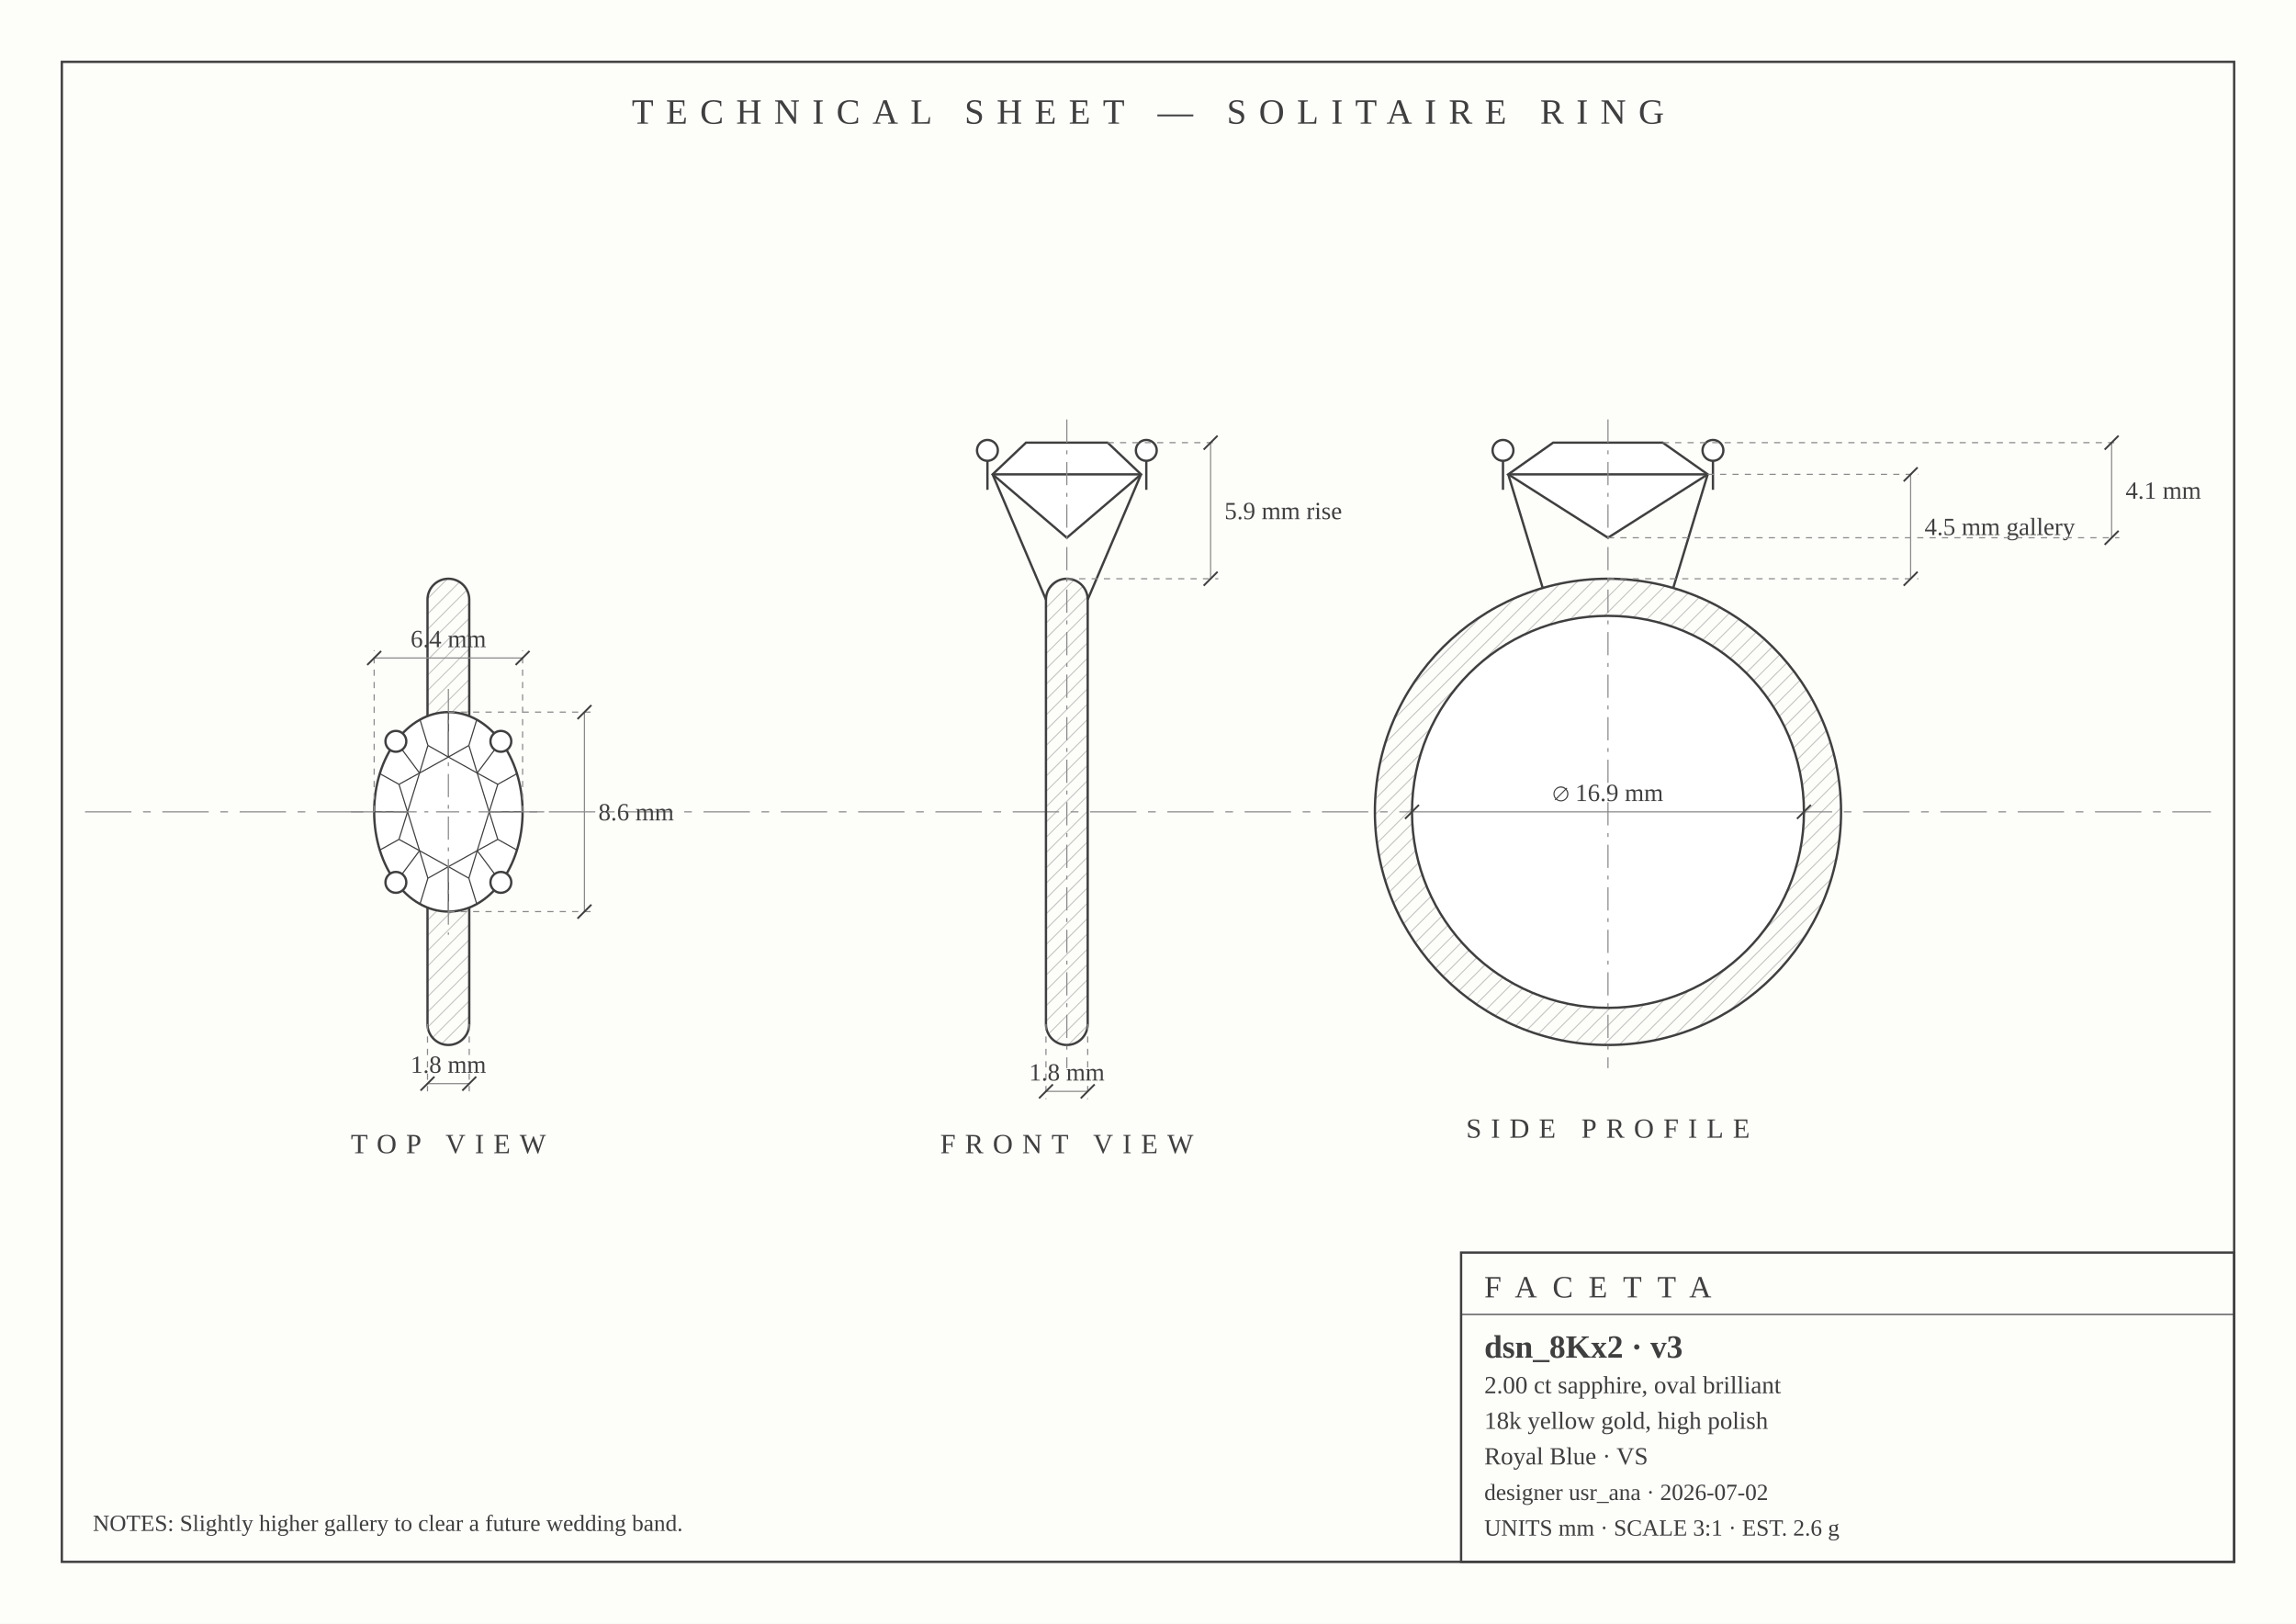
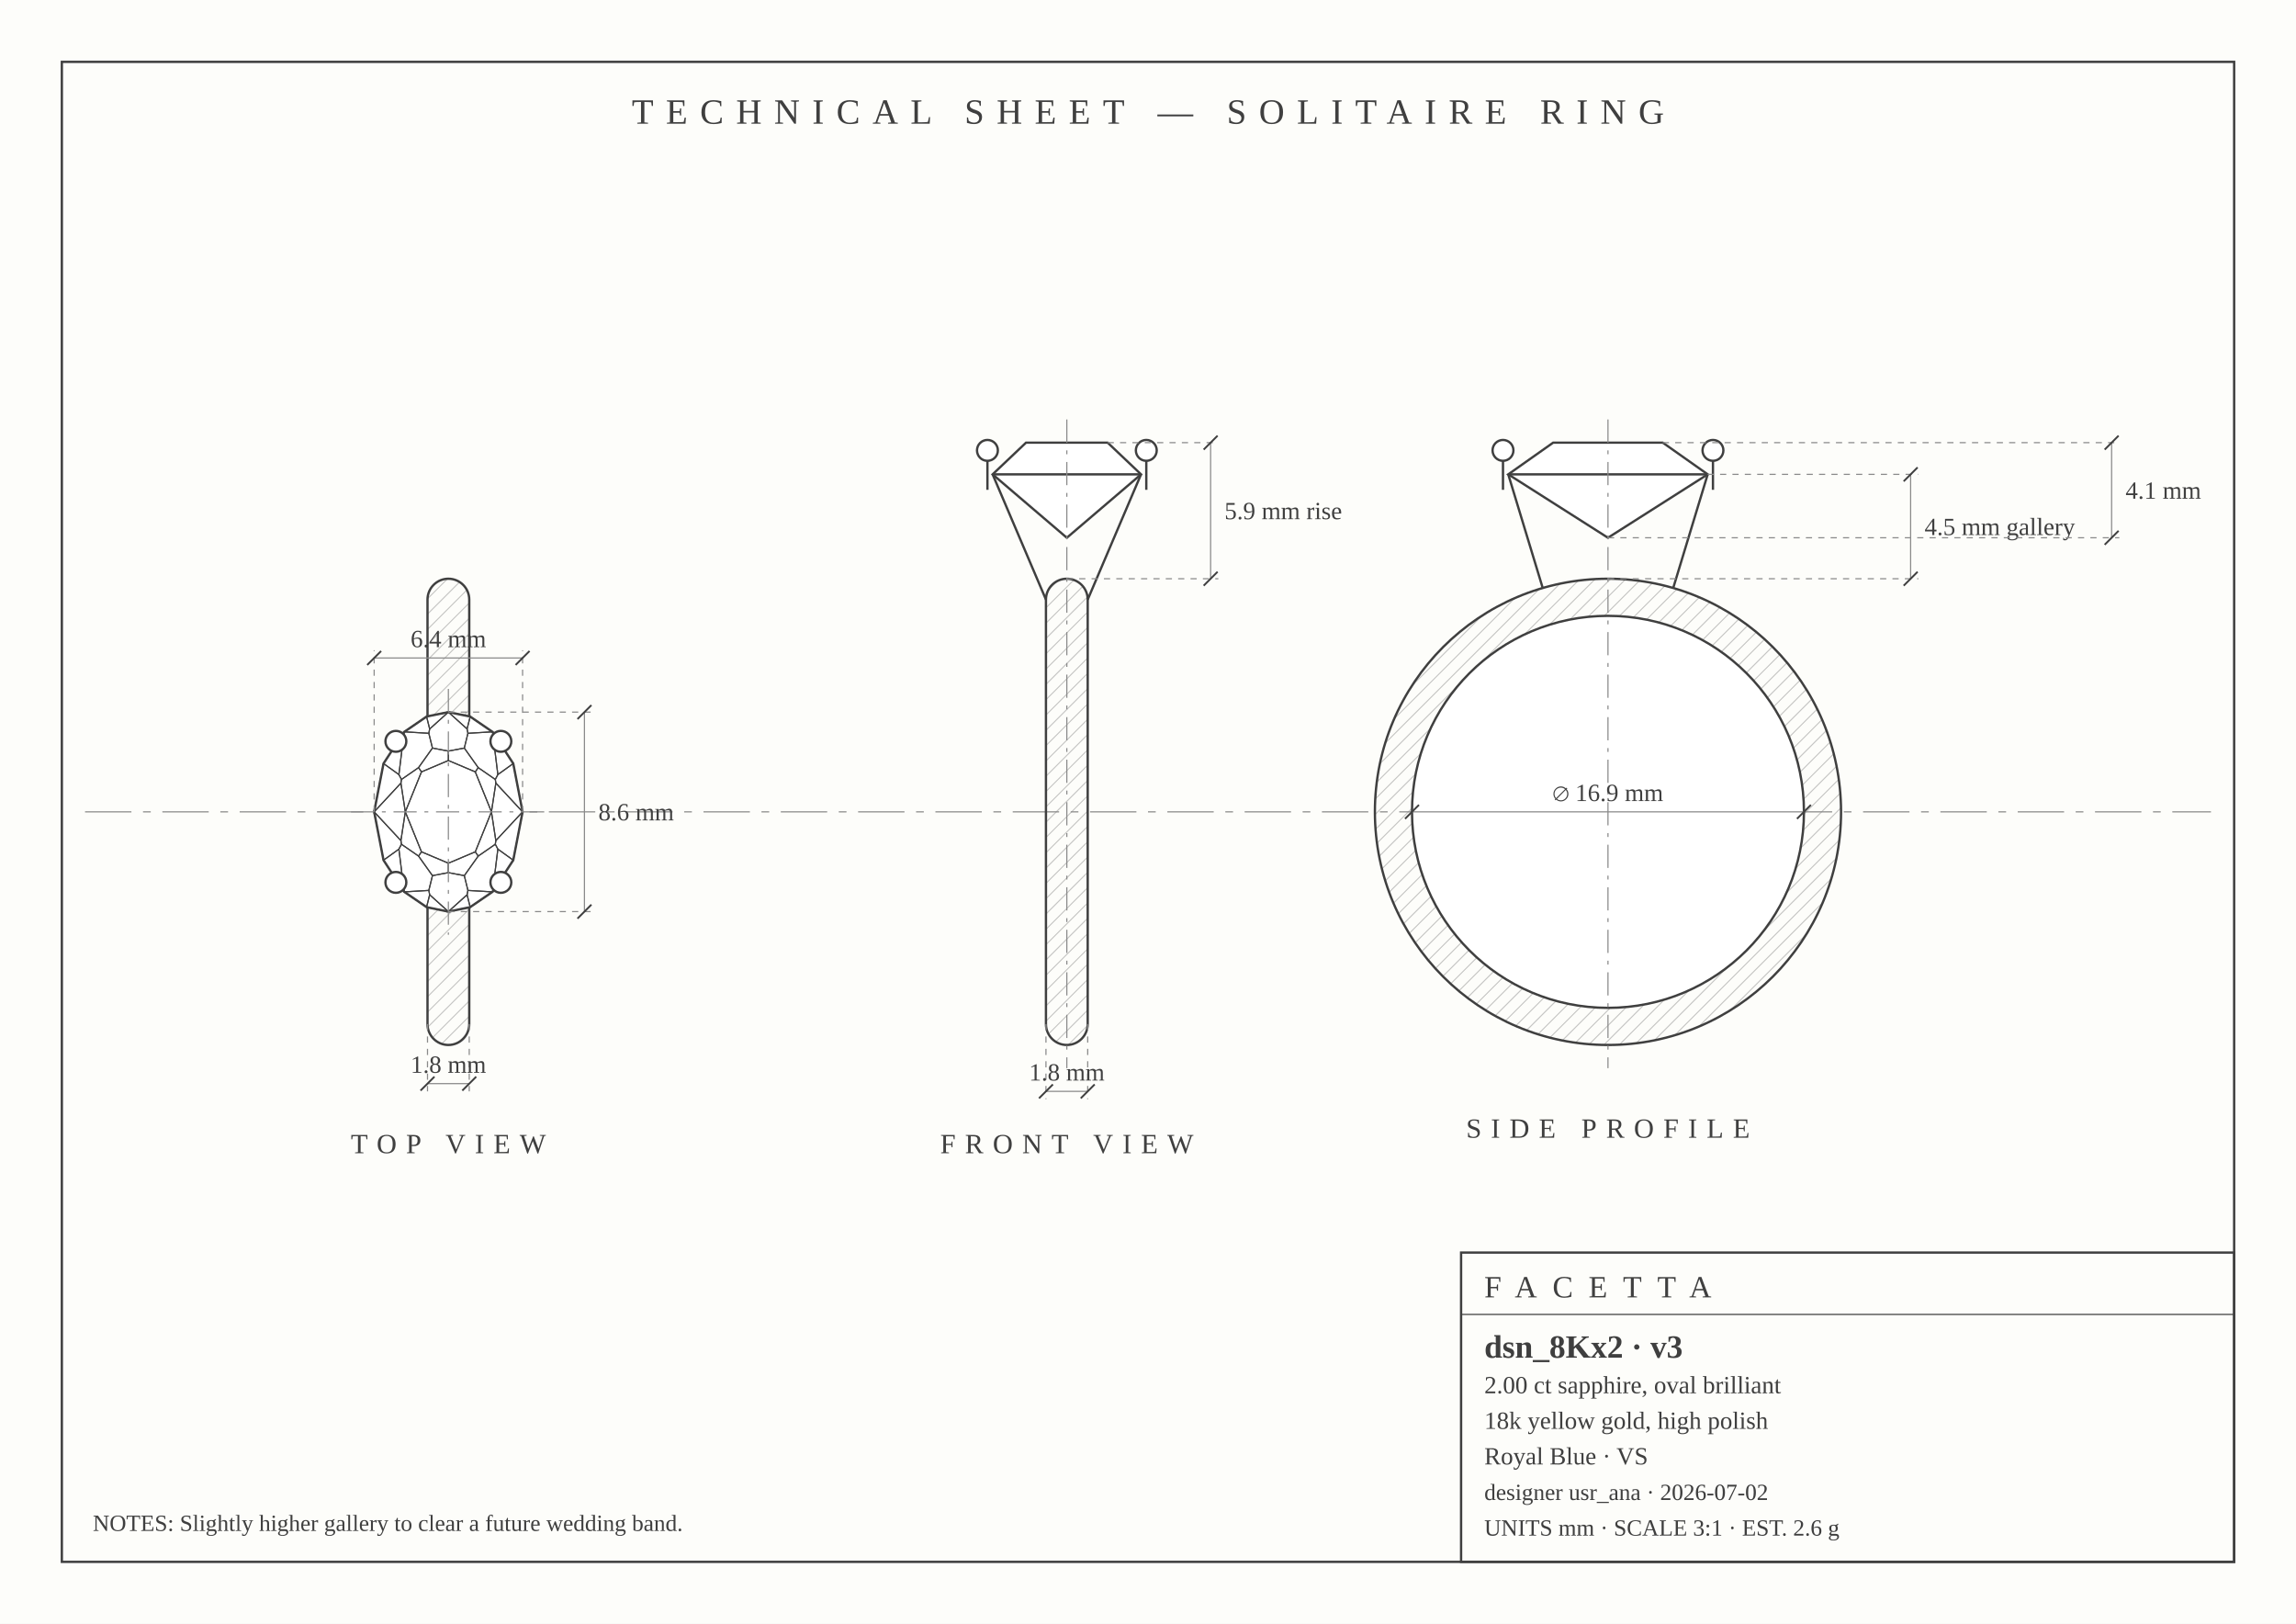
<svg xmlns="http://www.w3.org/2000/svg" viewBox="0 0 297 210" width="297mm" height="210mm" font-family="Georgia, 'Times New Roman', serif">
  <defs>
    <pattern id="hatch" width="1.4" height="1.4" patternTransform="rotate(45)" patternUnits="userSpaceOnUse">
      <line x1="0" y1="0" x2="0" y2="1.4" stroke="#8a8a8a" stroke-width="0.12" />
    </pattern>
  </defs>
  <rect x="0" y="0" width="297" height="210" fill="#fdfdfa" />
  <rect x="8" y="8" width="281" height="194" fill="none" stroke="#3f3f3f" stroke-width="0.3" />
  <text x="148.50" y="16.00" font-family="Georgia, 'Times New Roman', serif" font-size="4.6" fill="#3f3f3f" text-anchor="middle" letter-spacing="1.6">TECHNICAL SHEET — SOLITAIRE RING</text>
  <line x1="11.00" y1="105.00" x2="286.00" y2="105.00" stroke="#8a8a8a" stroke-width="0.15" stroke-dasharray="6 1.5 1 1.5" />
  <rect x="55.30" y="74.85" width="5.40" height="60.30" rx="2.70" fill="url(#hatch)" stroke="#3f3f3f" stroke-width="0.3" />
-   <ellipse cx="58.00" cy="105.00" rx="9.60" ry="12.90" fill="#ffffff" stroke="#3f3f3f" stroke-width="0.3" />
-   <polygon points="63.28,105.00 61.73,110.02 58.00,112.09 54.27,110.02 52.72,105.00 54.27,99.98 58.00,97.91 61.73,99.98" fill="none" stroke="#3f3f3f" stroke-width="0.15" />
-   <line x1="63.28" y1="105.00" x2="67.60" y2="105.00" stroke="#3f3f3f" stroke-width="0.15" />
-   <line x1="63.28" y1="105.00" x2="64.39" y2="108.56" stroke="#3f3f3f" stroke-width="0.15" />
-   <line x1="61.73" y1="110.02" x2="64.39" y2="108.56" stroke="#3f3f3f" stroke-width="0.15" />
-   <line x1="64.39" y1="108.56" x2="66.87" y2="109.94" stroke="#3f3f3f" stroke-width="0.15" />
-   <line x1="61.73" y1="110.02" x2="64.79" y2="114.12" stroke="#3f3f3f" stroke-width="0.15" />
-   <line x1="61.73" y1="110.02" x2="60.65" y2="113.59" stroke="#3f3f3f" stroke-width="0.15" />
-   <line x1="58.00" y1="112.09" x2="60.65" y2="113.59" stroke="#3f3f3f" stroke-width="0.15" />
-   <line x1="60.65" y1="113.59" x2="61.67" y2="116.92" stroke="#3f3f3f" stroke-width="0.15" />
-   <line x1="58.00" y1="112.09" x2="58.00" y2="117.90" stroke="#3f3f3f" stroke-width="0.15" />
-   <line x1="58.00" y1="112.09" x2="55.35" y2="113.59" stroke="#3f3f3f" stroke-width="0.15" />
-   <line x1="54.27" y1="110.02" x2="55.35" y2="113.59" stroke="#3f3f3f" stroke-width="0.15" />
-   <line x1="55.35" y1="113.59" x2="54.33" y2="116.92" stroke="#3f3f3f" stroke-width="0.15" />
-   <line x1="54.27" y1="110.02" x2="51.21" y2="114.12" stroke="#3f3f3f" stroke-width="0.15" />
-   <line x1="54.27" y1="110.02" x2="51.61" y2="108.56" stroke="#3f3f3f" stroke-width="0.15" />
-   <line x1="52.72" y1="105.00" x2="51.61" y2="108.56" stroke="#3f3f3f" stroke-width="0.15" />
-   <line x1="51.61" y1="108.56" x2="49.13" y2="109.94" stroke="#3f3f3f" stroke-width="0.15" />
-   <line x1="52.72" y1="105.00" x2="48.40" y2="105.00" stroke="#3f3f3f" stroke-width="0.15" />
-   <line x1="52.72" y1="105.00" x2="51.61" y2="101.44" stroke="#3f3f3f" stroke-width="0.15" />
-   <line x1="54.27" y1="99.98" x2="51.61" y2="101.44" stroke="#3f3f3f" stroke-width="0.15" />
-   <line x1="51.61" y1="101.44" x2="49.13" y2="100.06" stroke="#3f3f3f" stroke-width="0.15" />
-   <line x1="54.27" y1="99.98" x2="51.21" y2="95.88" stroke="#3f3f3f" stroke-width="0.15" />
-   <line x1="54.27" y1="99.98" x2="55.35" y2="96.41" stroke="#3f3f3f" stroke-width="0.15" />
-   <line x1="58.00" y1="97.91" x2="55.35" y2="96.41" stroke="#3f3f3f" stroke-width="0.15" />
-   <line x1="55.35" y1="96.41" x2="54.33" y2="93.08" stroke="#3f3f3f" stroke-width="0.15" />
-   <line x1="58.00" y1="97.91" x2="58.00" y2="92.10" stroke="#3f3f3f" stroke-width="0.15" />
-   <line x1="58.00" y1="97.91" x2="60.65" y2="96.41" stroke="#3f3f3f" stroke-width="0.15" />
-   <line x1="61.73" y1="99.98" x2="60.65" y2="96.41" stroke="#3f3f3f" stroke-width="0.15" />
-   <line x1="60.65" y1="96.41" x2="61.67" y2="93.08" stroke="#3f3f3f" stroke-width="0.15" />
-   <line x1="61.73" y1="99.98" x2="64.79" y2="95.88" stroke="#3f3f3f" stroke-width="0.15" />
-   <line x1="61.73" y1="99.98" x2="64.39" y2="101.44" stroke="#3f3f3f" stroke-width="0.15" />
-   <line x1="63.28" y1="105.00" x2="64.39" y2="101.44" stroke="#3f3f3f" stroke-width="0.15" />
-   <line x1="64.39" y1="101.44" x2="66.87" y2="100.06" stroke="#3f3f3f" stroke-width="0.15" />
+   <polygon points="48.40,105.00 49.61,98.75 52.28,94.66 52.30,94.65 55.18,92.68 55.19,92.67 58.00,92.10 58.00,92.10 58.00,92.10 60.81,92.67 60.82,92.68 63.70,94.65 63.72,94.66 66.39,98.75 67.60,105.00 66.39,111.25 63.72,115.34 63.70,115.35 60.82,117.32 60.81,117.33 58.00,117.90 58.00,117.90 58.00,117.90 55.19,117.33 55.18,117.32 52.30,115.35 52.28,115.34 49.61,111.25" fill="#ffffff" stroke="#3f3f3f" stroke-width="0.3" />
+   <polygon points="60.53,94.84 60.06,96.75 58.00,97.14 55.94,96.75 55.47,94.84 55.58,94.28 58.00,92.10 60.42,94.28" fill="none" stroke="#3f3f3f" stroke-width="0.15" />
+   <polygon points="63.72,94.66 63.72,94.66 64.40,100.18 64.07,100.81 61.86,99.28 60.06,96.75 60.53,94.84 63.70,94.65" fill="none" stroke="#3f3f3f" stroke-width="0.15" />
+   <polygon points="67.60,105.00 67.60,105.00 67.60,105.00 64.14,108.72 63.57,105.00 64.14,101.28" fill="none" stroke="#3f3f3f" stroke-width="0.15" />
+   <polygon points="64.07,109.19 64.40,109.82 63.72,115.34 63.72,115.34 63.70,115.35 60.53,115.16 60.06,113.25 61.86,110.72" fill="none" stroke="#3f3f3f" stroke-width="0.15" />
+   <polygon points="60.06,113.25 60.53,115.16 60.42,115.72 58.00,117.90 55.58,115.72 55.47,115.16 55.94,113.25 58.00,112.86" fill="none" stroke="#3f3f3f" stroke-width="0.15" />
+   <polygon points="55.94,113.25 55.47,115.16 52.30,115.35 52.28,115.34 52.28,115.34 51.60,109.82 51.93,109.19 54.14,110.72" fill="none" stroke="#3f3f3f" stroke-width="0.15" />
+   <polygon points="51.86,108.72 48.40,105.00 48.40,105.00 48.40,105.00 51.86,101.28 52.43,105.00" fill="none" stroke="#3f3f3f" stroke-width="0.15" />
+   <polygon points="55.47,94.84 55.94,96.75 54.14,99.28 51.93,100.81 51.60,100.18 52.28,94.66 52.28,94.66 52.30,94.65" fill="none" stroke="#3f3f3f" stroke-width="0.15" />
+   <polygon points="60.81,92.67 60.82,92.68 60.42,94.28 58.00,92.10 58.00,92.10 58.00,92.10" fill="none" stroke="#3f3f3f" stroke-width="0.15" />
+   <polygon points="63.70,94.65 60.53,94.84 60.42,94.28 60.82,92.68" fill="none" stroke="#3f3f3f" stroke-width="0.15" />
+   <polygon points="66.39,98.75 66.39,98.75 64.40,100.18 63.72,94.66" fill="none" stroke="#3f3f3f" stroke-width="0.15" />
+   <polygon points="66.39,98.75 67.60,105.00 64.14,101.28 64.07,100.81 64.40,100.18" fill="none" stroke="#3f3f3f" stroke-width="0.15" />
+   <polygon points="67.60,105.00 66.39,111.25 64.40,109.82 64.07,109.19 64.14,108.72" fill="none" stroke="#3f3f3f" stroke-width="0.15" />
+   <polygon points="66.39,111.25 66.39,111.25 63.72,115.34 64.40,109.82" fill="none" stroke="#3f3f3f" stroke-width="0.15" />
+   <polygon points="63.70,115.35 60.82,117.32 60.42,115.72 60.53,115.16" fill="none" stroke="#3f3f3f" stroke-width="0.15" />
+   <polygon points="60.42,115.72 60.82,117.32 60.81,117.33 58.00,117.90 58.00,117.90 58.00,117.90" fill="none" stroke="#3f3f3f" stroke-width="0.15" />
+   <polygon points="58.00,117.90 58.00,117.90 55.19,117.33 55.18,117.32 55.58,115.72" fill="none" stroke="#3f3f3f" stroke-width="0.15" />
+   <polygon points="55.47,115.16 55.58,115.72 55.18,117.32 52.30,115.35" fill="none" stroke="#3f3f3f" stroke-width="0.15" />
+   <polygon points="51.60,109.82 52.28,115.34 49.61,111.25 49.61,111.25" fill="none" stroke="#3f3f3f" stroke-width="0.15" />
+   <polygon points="51.93,109.19 51.60,109.82 49.61,111.25 48.40,105.00 51.86,108.72" fill="none" stroke="#3f3f3f" stroke-width="0.15" />
+   <polygon points="51.60,100.18 51.93,100.81 51.86,101.28 48.40,105.00 49.61,98.75" fill="none" stroke="#3f3f3f" stroke-width="0.15" />
+   <polygon points="52.28,94.66 51.60,100.18 49.61,98.75 49.61,98.75" fill="none" stroke="#3f3f3f" stroke-width="0.15" />
+   <polygon points="55.58,94.28 55.47,94.84 52.30,94.65 55.18,92.68" fill="none" stroke="#3f3f3f" stroke-width="0.15" />
+   <polygon points="58.00,92.10 58.00,92.10 55.58,94.28 55.18,92.68 55.19,92.67" fill="none" stroke="#3f3f3f" stroke-width="0.15" />
+   <polygon points="60.06,96.75 61.86,99.28 61.48,99.83 58.00,98.36 58.00,97.14" fill="none" stroke="#3f3f3f" stroke-width="0.15" />
+   <polygon points="61.86,99.28 64.07,100.81 64.14,101.28 63.57,105.00 63.57,105.00 61.48,99.83" fill="none" stroke="#3f3f3f" stroke-width="0.15" />
+   <polygon points="63.57,105.00 64.14,108.72 64.07,109.19 61.86,110.72 61.48,110.17 63.57,105.00" fill="none" stroke="#3f3f3f" stroke-width="0.15" />
+   <polygon points="61.48,110.17 61.86,110.72 60.06,113.25 58.00,112.86 58.00,111.64" fill="none" stroke="#3f3f3f" stroke-width="0.15" />
+   <polygon points="58.00,111.64 58.00,112.86 55.94,113.25 54.14,110.72 54.52,110.17" fill="none" stroke="#3f3f3f" stroke-width="0.15" />
+   <polygon points="54.52,110.17 54.14,110.72 51.93,109.19 51.86,108.72 52.43,105.00 52.43,105.00" fill="none" stroke="#3f3f3f" stroke-width="0.15" />
+   <polygon points="52.43,105.00 52.43,105.00 51.86,101.28 51.93,100.81 54.14,99.28 54.52,99.83" fill="none" stroke="#3f3f3f" stroke-width="0.15" />
+   <polygon points="58.00,97.14 58.00,98.36 54.52,99.83 54.14,99.28 55.94,96.75" fill="none" stroke="#3f3f3f" stroke-width="0.15" />
+   <polygon points="61.48,99.83 63.57,105.00 61.48,110.17 58.00,111.64 54.52,110.17 52.43,105.00 54.52,99.83 58.00,98.36" fill="none" stroke="#3f3f3f" stroke-width="0.15" />
  <line x1="58.00" y1="89.10" x2="58.00" y2="120.90" stroke="#8a8a8a" stroke-width="0.15" stroke-dasharray="3 1 0.5 1" />
  <line x1="45.40" y1="105.00" x2="70.60" y2="105.00" stroke="#8a8a8a" stroke-width="0.15" stroke-dasharray="3 1 0.5 1" />
  <circle cx="64.79" cy="114.12" r="1.35" fill="#ffffff" stroke="#3f3f3f" stroke-width="0.3" />
  <circle cx="51.21" cy="114.12" r="1.35" fill="#ffffff" stroke="#3f3f3f" stroke-width="0.3" />
  <circle cx="51.21" cy="95.88" r="1.35" fill="#ffffff" stroke="#3f3f3f" stroke-width="0.3" />
  <circle cx="64.79" cy="95.88" r="1.35" fill="#ffffff" stroke="#3f3f3f" stroke-width="0.3" />
  <line x1="48.40" y1="105.00" x2="48.40" y2="84.10" stroke="#8a8a8a" stroke-width="0.15" stroke-dasharray="0.8 0.8" />
  <line x1="67.60" y1="105.00" x2="67.60" y2="84.10" stroke="#8a8a8a" stroke-width="0.15" stroke-dasharray="0.8 0.8" />
  <line x1="48.40" y1="85.10" x2="67.60" y2="85.10" stroke="#8a8a8a" stroke-width="0.15" />
  <line x1="47.50" y1="86.00" x2="49.30" y2="84.20" stroke="#3f3f3f" stroke-width="0.24" />
  <line x1="66.70" y1="86.00" x2="68.50" y2="84.20" stroke="#3f3f3f" stroke-width="0.24" />
  <text x="58.00" y="83.70" font-family="Georgia, 'Times New Roman', serif" font-size="3.2" fill="#3f3f3f" text-anchor="middle">6.4 mm</text>
  <line x1="58.00" y1="92.10" x2="76.60" y2="92.10" stroke="#8a8a8a" stroke-width="0.15" stroke-dasharray="0.8 0.8" />
  <line x1="58.00" y1="117.90" x2="76.60" y2="117.90" stroke="#8a8a8a" stroke-width="0.15" stroke-dasharray="0.8 0.8" />
  <line x1="75.60" y1="92.10" x2="75.60" y2="117.90" stroke="#8a8a8a" stroke-width="0.15" />
  <line x1="74.70" y1="93.00" x2="76.50" y2="91.20" stroke="#3f3f3f" stroke-width="0.24" />
  <line x1="74.70" y1="118.80" x2="76.50" y2="117.00" stroke="#3f3f3f" stroke-width="0.24" />
  <text x="77.40" y="106.10" font-family="Georgia, 'Times New Roman', serif" font-size="3.2" fill="#3f3f3f" text-anchor="start">8.6 mm</text>
  <line x1="55.30" y1="132.45" x2="55.30" y2="141.15" stroke="#8a8a8a" stroke-width="0.15" stroke-dasharray="0.8 0.8" />
  <line x1="60.70" y1="132.45" x2="60.70" y2="141.15" stroke="#8a8a8a" stroke-width="0.15" stroke-dasharray="0.8 0.8" />
  <line x1="55.30" y1="140.15" x2="60.70" y2="140.15" stroke="#8a8a8a" stroke-width="0.15" />
  <line x1="54.40" y1="141.05" x2="56.20" y2="139.25" stroke="#3f3f3f" stroke-width="0.24" />
  <line x1="59.80" y1="141.05" x2="61.60" y2="139.25" stroke="#3f3f3f" stroke-width="0.24" />
  <text x="58.00" y="138.75" font-family="Georgia, 'Times New Roman', serif" font-size="3.2" fill="#3f3f3f" text-anchor="middle">1.8 mm</text>
  <text x="58.00" y="149.15" font-family="Georgia, 'Times New Roman', serif" font-size="3.6" fill="#3f3f3f" text-anchor="middle" letter-spacing="1.2">TOP VIEW</text>
  <rect x="135.30" y="74.85" width="5.40" height="60.30" rx="2.70" fill="url(#hatch)" stroke="#3f3f3f" stroke-width="0.3" />
  <line x1="135.30" y1="77.55" x2="128.40" y2="61.35" stroke="#3f3f3f" stroke-width="0.3" />
  <line x1="140.70" y1="77.55" x2="147.60" y2="61.35" stroke="#3f3f3f" stroke-width="0.3" />
  <polygon points="132.72,57.25 143.28,57.25 147.60,61.35 138.00,69.55 128.40,61.35" fill="#ffffff" stroke="#3f3f3f" stroke-width="0.3" />
  <line x1="128.40" y1="61.35" x2="147.60" y2="61.35" stroke="#3f3f3f" stroke-width="0.3" />
  <line x1="138.00" y1="54.25" x2="138.00" y2="138.15" stroke="#8a8a8a" stroke-width="0.15" stroke-dasharray="3 1 0.5 1" />
  <line x1="127.73" y1="63.35" x2="127.73" y2="58.25" stroke="#3f3f3f" stroke-width="0.3" />
  <circle cx="127.73" cy="58.25" r="1.35" fill="#ffffff" stroke="#3f3f3f" stroke-width="0.3" />
  <line x1="148.28" y1="63.35" x2="148.28" y2="58.25" stroke="#3f3f3f" stroke-width="0.3" />
  <circle cx="148.28" cy="58.25" r="1.35" fill="#ffffff" stroke="#3f3f3f" stroke-width="0.3" />
  <line x1="143.28" y1="57.25" x2="157.60" y2="57.25" stroke="#8a8a8a" stroke-width="0.15" stroke-dasharray="0.8 0.8" />
  <line x1="138.00" y1="74.85" x2="157.60" y2="74.85" stroke="#8a8a8a" stroke-width="0.15" stroke-dasharray="0.8 0.8" />
  <line x1="156.60" y1="57.25" x2="156.60" y2="74.85" stroke="#8a8a8a" stroke-width="0.15" />
  <line x1="155.70" y1="58.15" x2="157.50" y2="56.35" stroke="#3f3f3f" stroke-width="0.24" />
  <line x1="155.70" y1="75.75" x2="157.50" y2="73.95" stroke="#3f3f3f" stroke-width="0.24" />
  <text x="158.40" y="67.15" font-family="Georgia, 'Times New Roman', serif" font-size="3.2" fill="#3f3f3f" text-anchor="start">5.9 mm rise</text>
  <line x1="135.30" y1="132.45" x2="135.30" y2="142.15" stroke="#8a8a8a" stroke-width="0.15" stroke-dasharray="0.8 0.8" />
  <line x1="140.70" y1="132.45" x2="140.70" y2="142.15" stroke="#8a8a8a" stroke-width="0.15" stroke-dasharray="0.8 0.8" />
  <line x1="135.30" y1="141.15" x2="140.70" y2="141.15" stroke="#8a8a8a" stroke-width="0.15" />
  <line x1="134.40" y1="142.05" x2="136.20" y2="140.25" stroke="#3f3f3f" stroke-width="0.24" />
  <line x1="139.80" y1="142.05" x2="141.60" y2="140.25" stroke="#3f3f3f" stroke-width="0.24" />
  <text x="138.00" y="139.75" font-family="Georgia, 'Times New Roman', serif" font-size="3.2" fill="#3f3f3f" text-anchor="middle">1.8 mm</text>
  <text x="138.00" y="149.15" font-family="Georgia, 'Times New Roman', serif" font-size="3.6" fill="#3f3f3f" text-anchor="middle" letter-spacing="1.2">FRONT VIEW</text>
  <circle cx="208.00" cy="105.00" r="30.15" fill="url(#hatch)" stroke="#3f3f3f" stroke-width="0.3" />
  <circle cx="208.00" cy="105.00" r="25.35" fill="#ffffff" stroke="#3f3f3f" stroke-width="0.3" />
  <line x1="199.56" y1="76.05" x2="195.10" y2="61.35" stroke="#3f3f3f" stroke-width="0.3" />
  <line x1="216.44" y1="76.05" x2="220.90" y2="61.35" stroke="#3f3f3f" stroke-width="0.3" />
  <polygon points="200.91,57.25 215.09,57.25 220.90,61.35 208.00,69.55 195.10,61.35" fill="#ffffff" stroke="#3f3f3f" stroke-width="0.3" />
  <line x1="195.10" y1="61.35" x2="220.90" y2="61.35" stroke="#3f3f3f" stroke-width="0.3" />
  <line x1="208.00" y1="54.25" x2="208.00" y2="138.15" stroke="#8a8a8a" stroke-width="0.15" stroke-dasharray="3 1 0.5 1" />
  <line x1="194.42" y1="63.35" x2="194.42" y2="58.25" stroke="#3f3f3f" stroke-width="0.3" />
  <circle cx="194.42" cy="58.25" r="1.35" fill="#ffffff" stroke="#3f3f3f" stroke-width="0.3" />
  <line x1="221.58" y1="63.35" x2="221.58" y2="58.25" stroke="#3f3f3f" stroke-width="0.3" />
  <circle cx="221.58" cy="58.25" r="1.35" fill="#ffffff" stroke="#3f3f3f" stroke-width="0.3" />
  <line x1="182.65" y1="105.00" x2="233.35" y2="105.00" stroke="#8a8a8a" stroke-width="0.15" />
  <line x1="181.75" y1="105.90" x2="183.55" y2="104.10" stroke="#3f3f3f" stroke-width="0.24" />
  <line x1="232.45" y1="105.90" x2="234.25" y2="104.10" stroke="#3f3f3f" stroke-width="0.24" />
  <text x="208.00" y="103.60" font-family="Georgia, 'Times New Roman', serif" font-size="3.2" fill="#3f3f3f" text-anchor="middle">⌀ 16.9 mm</text>
  <line x1="220.90" y1="61.35" x2="248.15" y2="61.35" stroke="#8a8a8a" stroke-width="0.15" stroke-dasharray="0.8 0.8" />
  <line x1="208.00" y1="74.85" x2="248.15" y2="74.85" stroke="#8a8a8a" stroke-width="0.15" stroke-dasharray="0.8 0.8" />
  <line x1="247.15" y1="61.35" x2="247.15" y2="74.85" stroke="#8a8a8a" stroke-width="0.15" />
  <line x1="246.25" y1="62.25" x2="248.05" y2="60.45" stroke="#3f3f3f" stroke-width="0.24" />
  <line x1="246.25" y1="75.75" x2="248.05" y2="73.95" stroke="#3f3f3f" stroke-width="0.24" />
  <text x="248.95" y="69.20" font-family="Georgia, 'Times New Roman', serif" font-size="3.2" fill="#3f3f3f" text-anchor="start">4.5 mm gallery</text>
  <line x1="215.09" y1="57.25" x2="274.15" y2="57.25" stroke="#8a8a8a" stroke-width="0.15" stroke-dasharray="0.8 0.8" />
  <line x1="208.00" y1="69.55" x2="274.15" y2="69.55" stroke="#8a8a8a" stroke-width="0.15" stroke-dasharray="0.8 0.8" />
  <line x1="273.15" y1="57.25" x2="273.15" y2="69.55" stroke="#8a8a8a" stroke-width="0.15" />
  <line x1="272.25" y1="58.15" x2="274.05" y2="56.35" stroke="#3f3f3f" stroke-width="0.24" />
  <line x1="272.25" y1="70.45" x2="274.05" y2="68.65" stroke="#3f3f3f" stroke-width="0.24" />
  <text x="274.95" y="64.50" font-family="Georgia, 'Times New Roman', serif" font-size="3.2" fill="#3f3f3f" text-anchor="start">4.1 mm</text>
  <text x="208.00" y="147.15" font-family="Georgia, 'Times New Roman', serif" font-size="3.6" fill="#3f3f3f" text-anchor="middle" letter-spacing="1.2">SIDE PROFILE</text>
  <rect x="189.00" y="162.00" width="100" height="40" fill="none" stroke="#3f3f3f" stroke-width="0.3" />
  <line x1="189.00" y1="170.00" x2="289.00" y2="170.00" stroke="#3f3f3f" stroke-width="0.15" />
  <text x="192.00" y="167.80" font-family="Georgia, 'Times New Roman', serif" font-size="4.0" fill="#3f3f3f" text-anchor="start" letter-spacing="2.0">FACETTA</text>
  <text x="192.00" y="175.60" font-family="Georgia, 'Times New Roman', serif" font-size="4.2" fill="#3f3f3f" text-anchor="start" font-weight="bold">dsn_8Kx2  ·  v3</text>
  <text x="192.00" y="180.20" font-family="Georgia, 'Times New Roman', serif" font-size="3.2" fill="#3f3f3f" text-anchor="start">2.00 ct sapphire, oval brilliant</text>
  <text x="192.00" y="184.80" font-family="Georgia, 'Times New Roman', serif" font-size="3.2" fill="#3f3f3f" text-anchor="start">18k yellow gold, high polish</text>
  <text x="192.00" y="189.40" font-family="Georgia, 'Times New Roman', serif" font-size="3.2" fill="#3f3f3f" text-anchor="start">Royal Blue  ·  VS</text>
  <text x="192.00" y="194.00" font-family="Georgia, 'Times New Roman', serif" font-size="3.0" fill="#3f3f3f" text-anchor="start">designer usr_ana  ·  2026-07-02</text>
  <text x="192.00" y="198.60" font-family="Georgia, 'Times New Roman', serif" font-size="3.0" fill="#3f3f3f" text-anchor="start">UNITS mm  ·  SCALE 3:1  ·  EST. 2.6 g</text>
  <text x="12.00" y="198.00" font-family="Georgia, 'Times New Roman', serif" font-size="3.0" fill="#3f3f3f" text-anchor="start">NOTES: Slightly higher gallery to clear a future wedding band.</text>
</svg>
